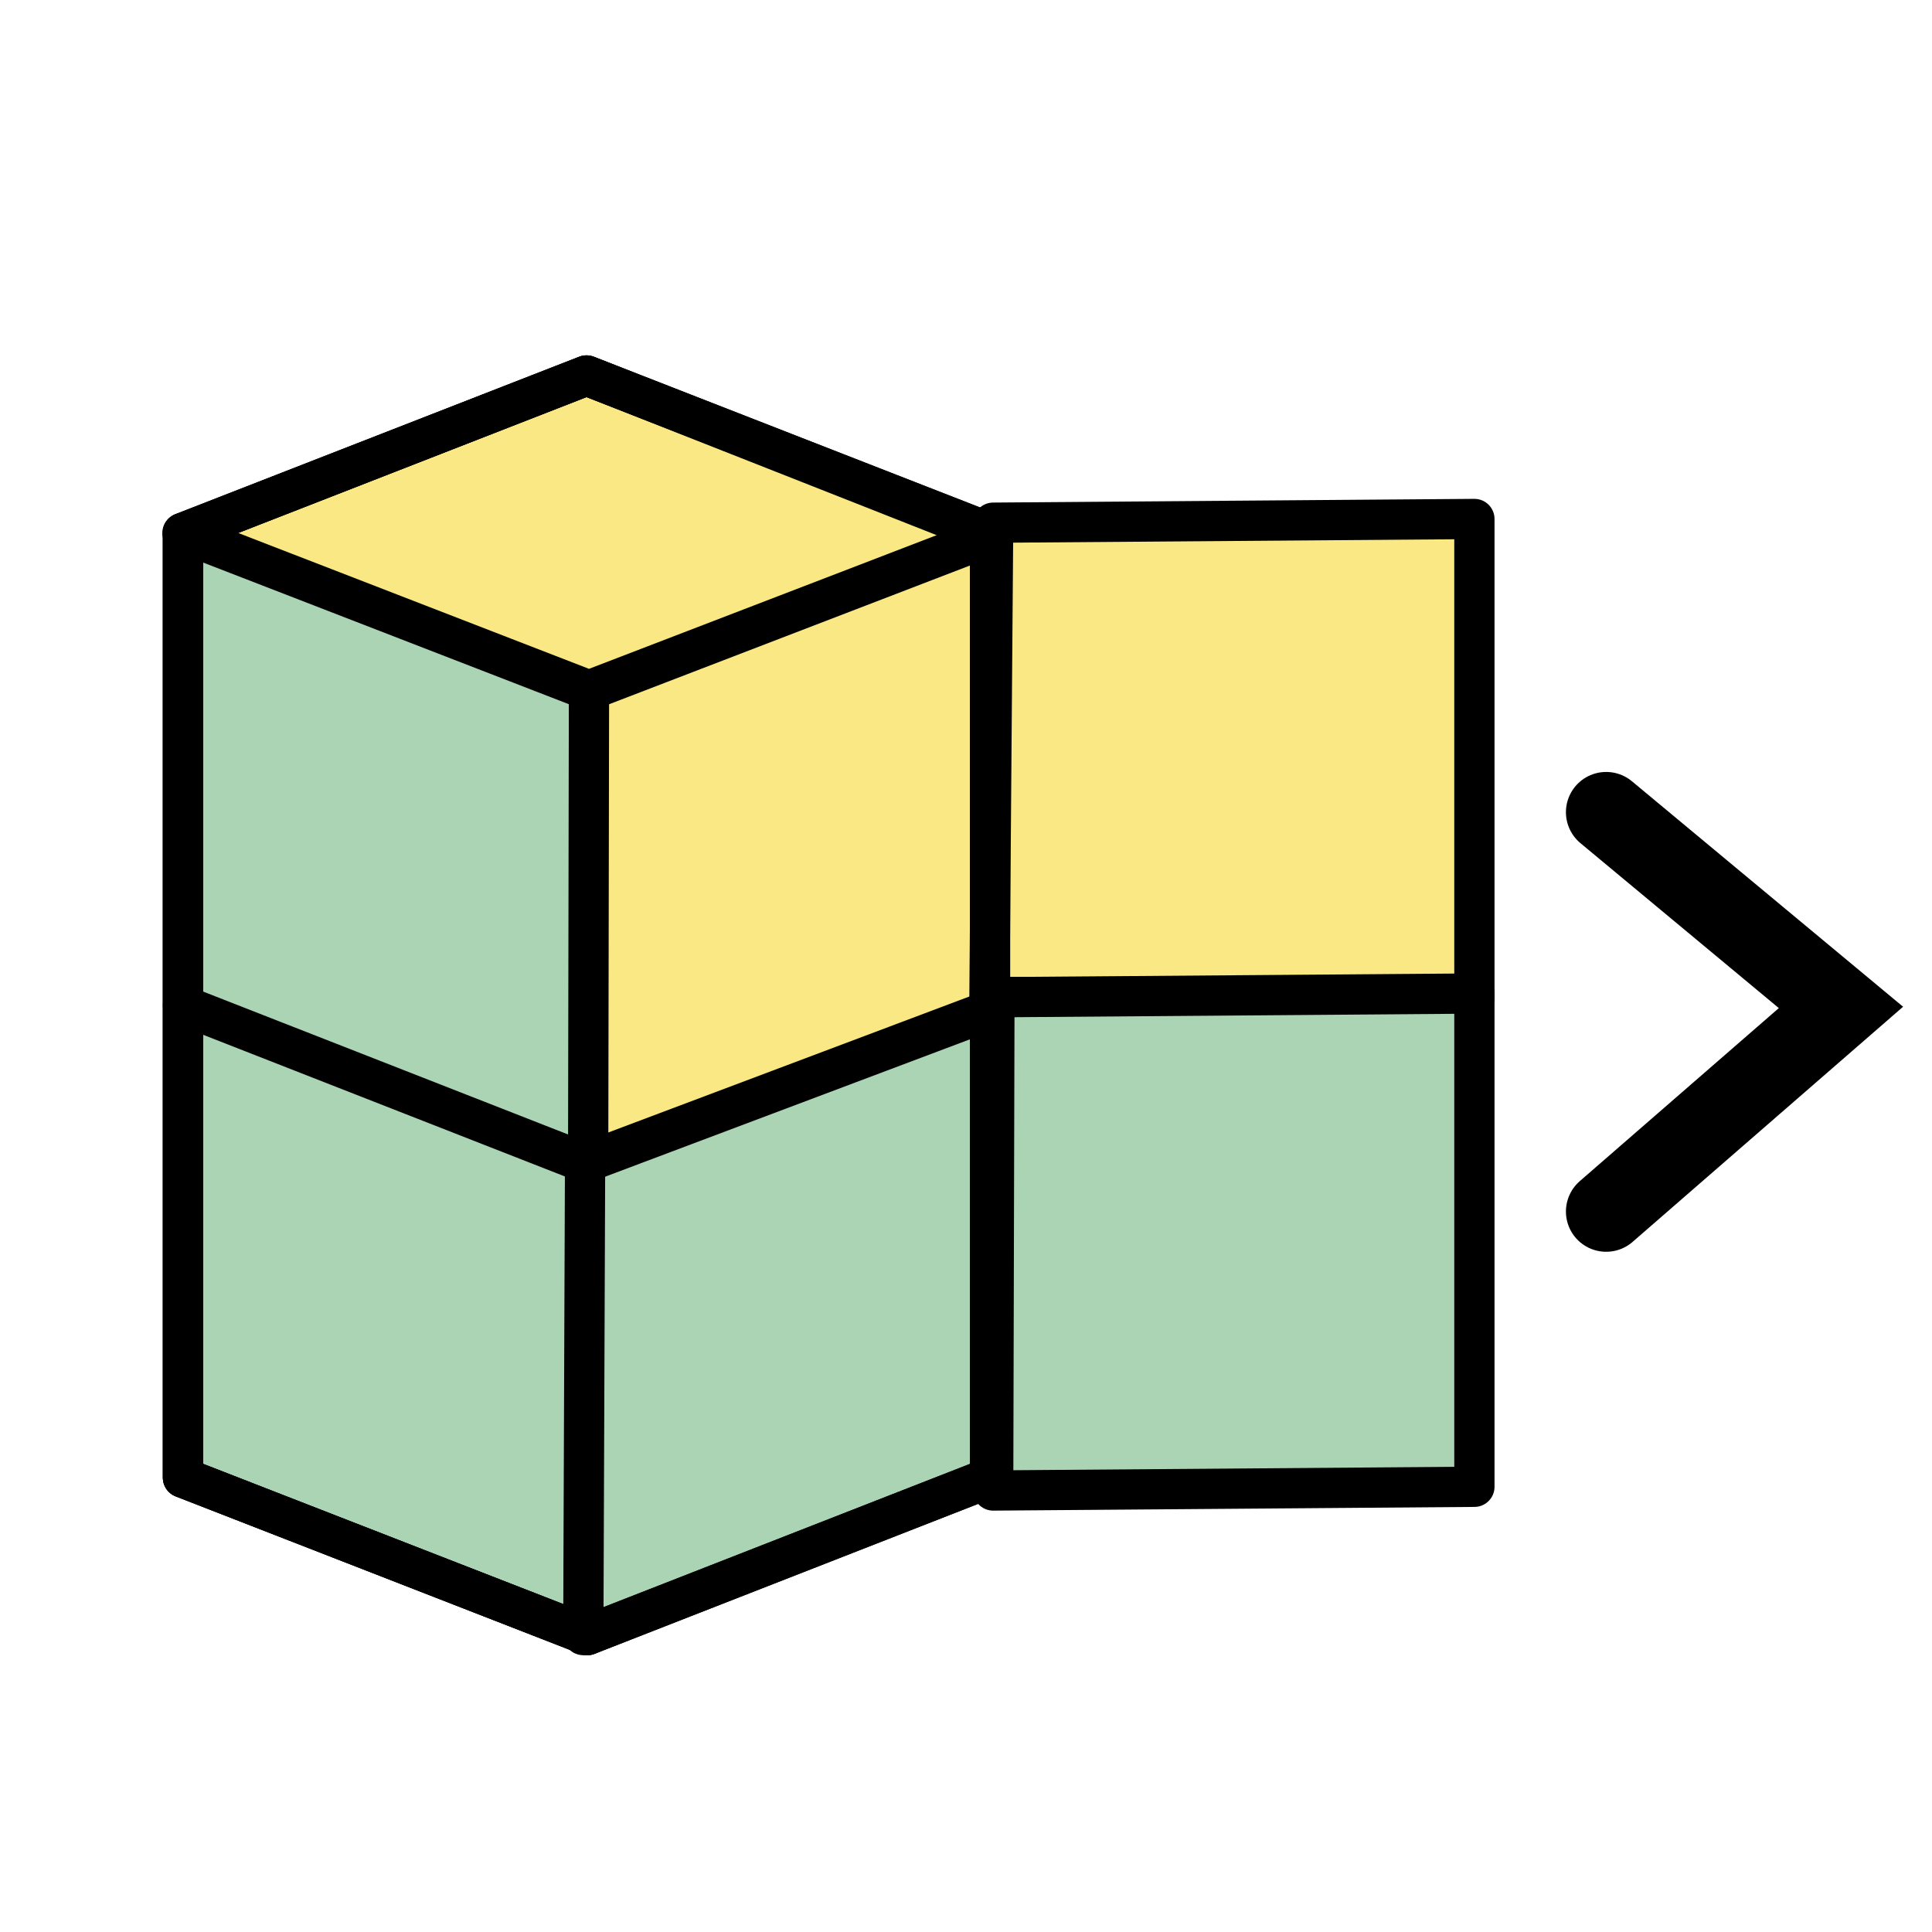
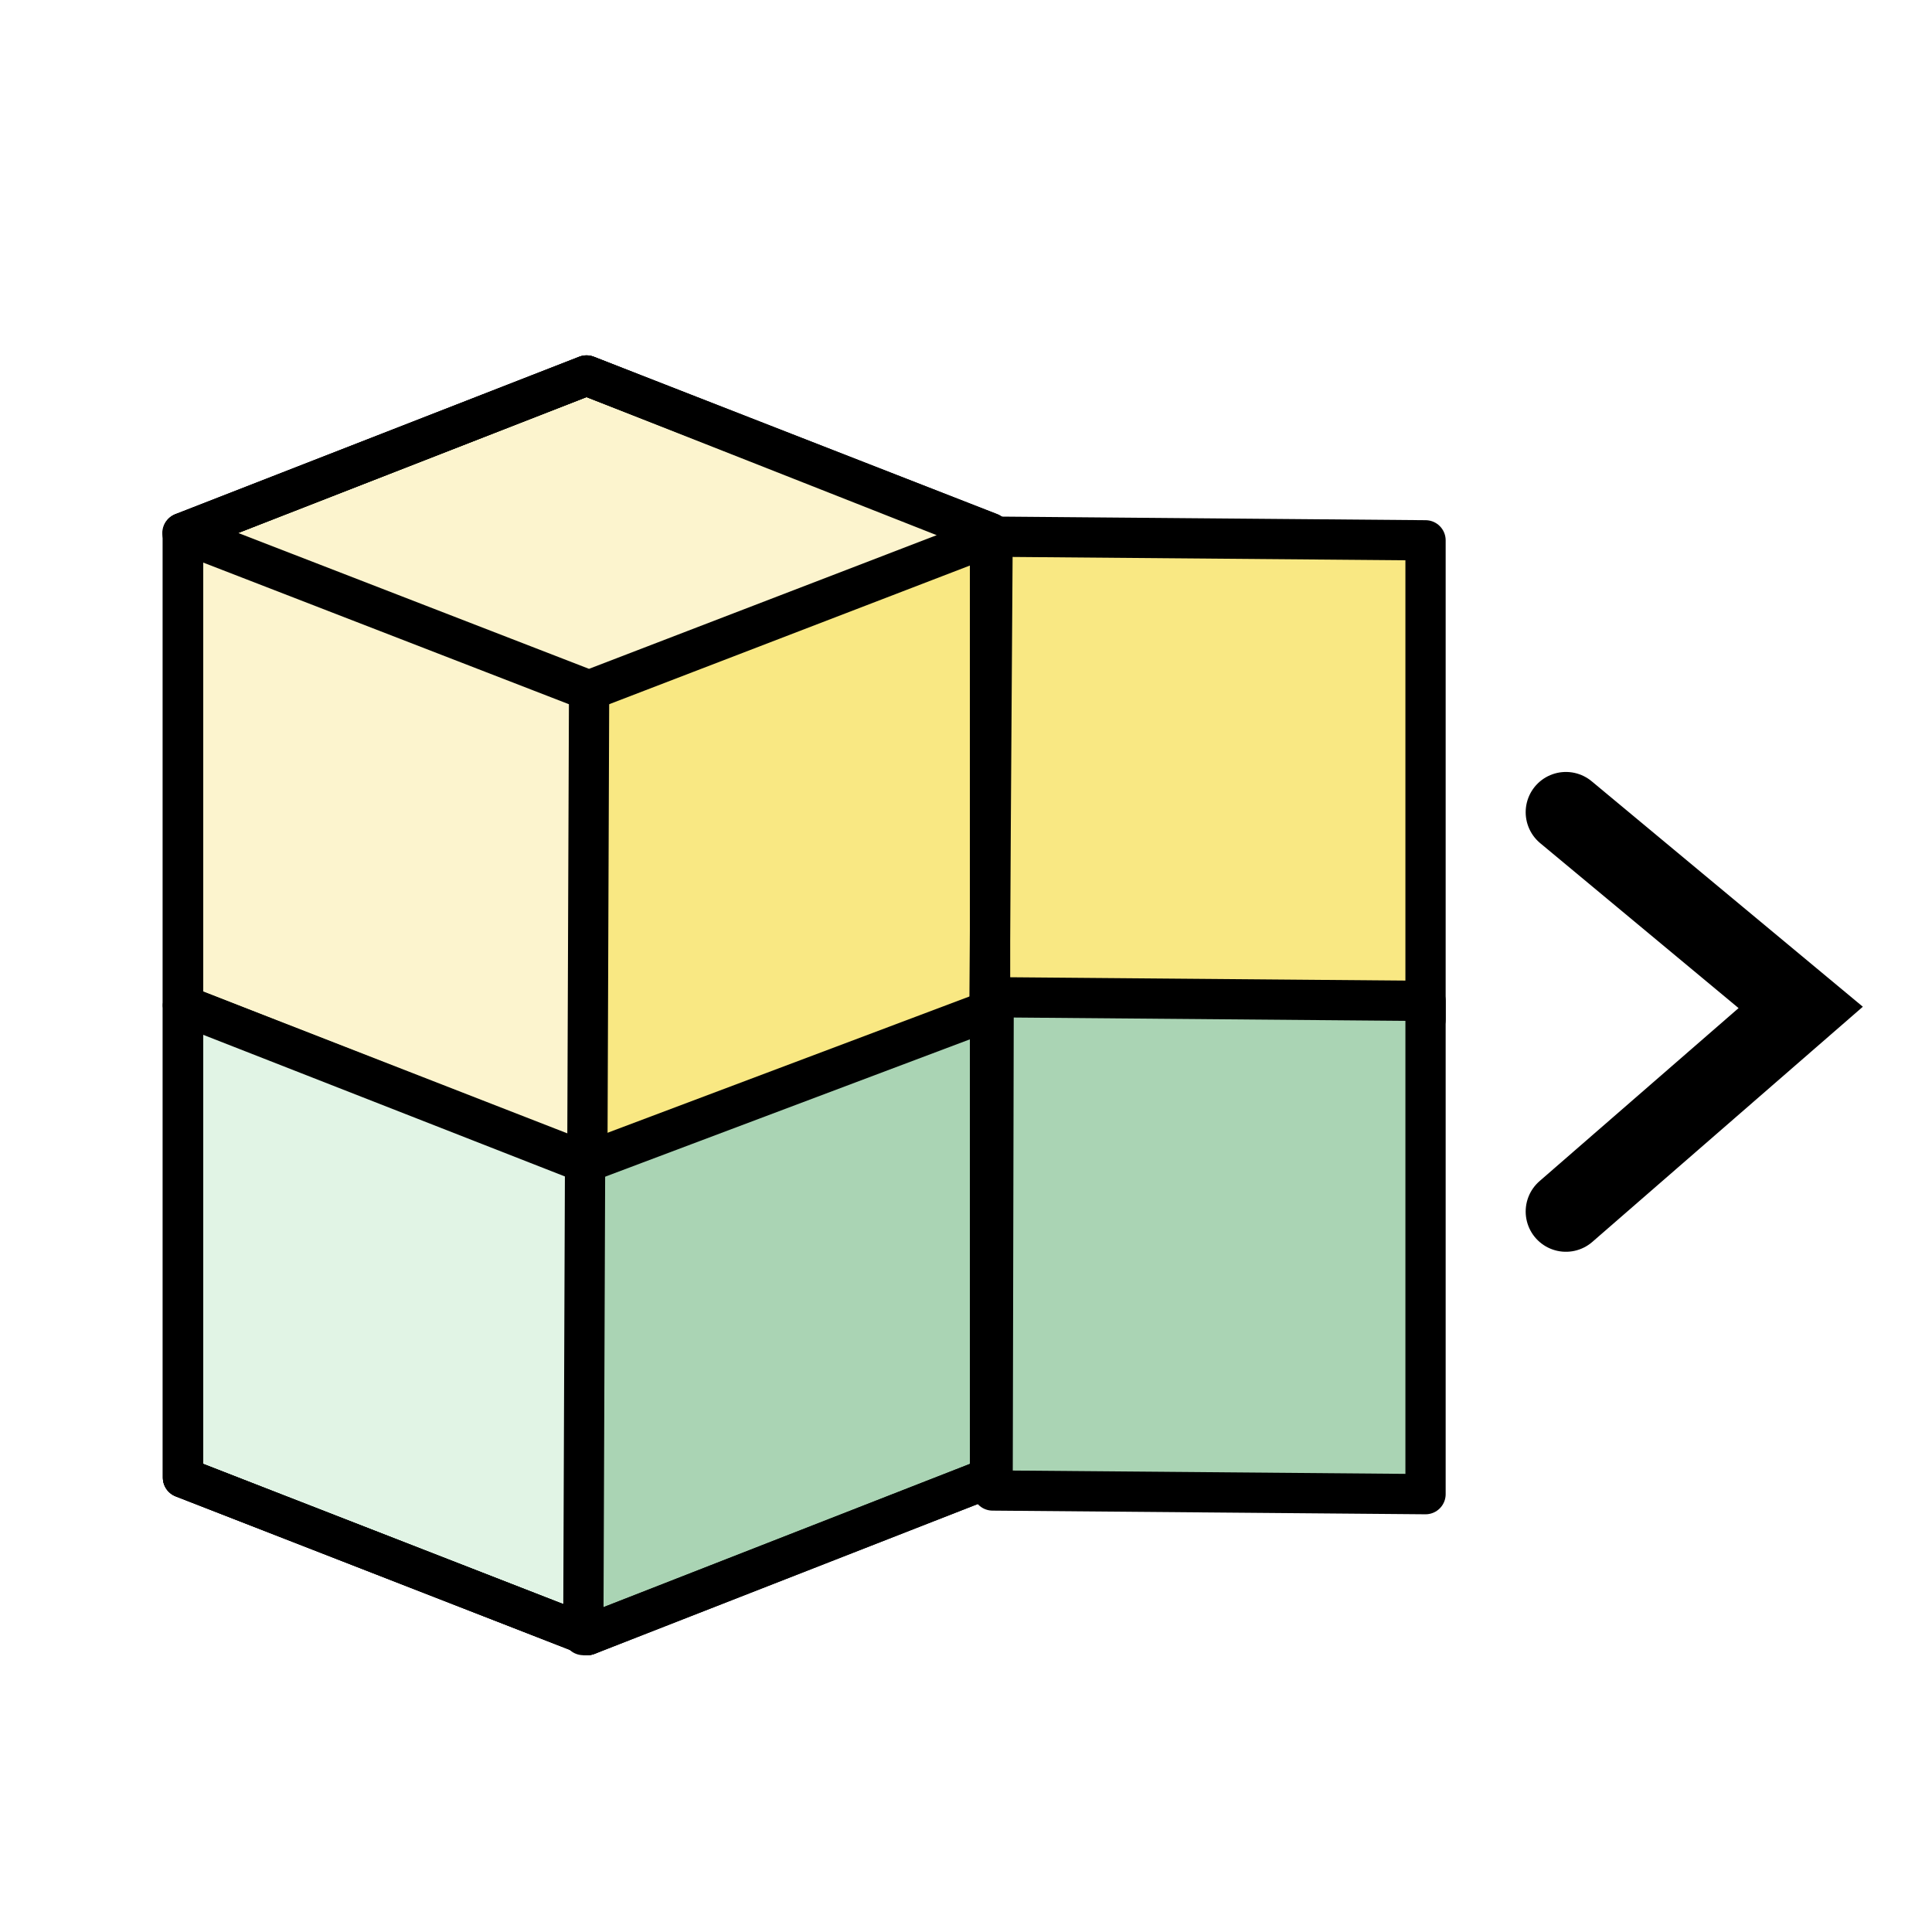
<svg xmlns="http://www.w3.org/2000/svg" width="48" height="48" viewBox="0 0 48 48" version="1.1" id="svg1" xml:space="preserve">
  <defs id="defs1" />
  <g id="DarkThemeEnabledLayer" style="display:inline">
    <path style="fill:#f9e883;fill-opacity:1;stroke:#000000;stroke-width:0.1;stroke-linecap:butt;stroke-linejoin:miter;stroke-dasharray:none;stroke-opacity:1" d="m 14.633,17.153 0.003,11.735 9.562,-3.996 0.001,-11.651" id="path5" />
-     <path style="fill:#aad4b4;fill-opacity:1;stroke:#000000;stroke-width:1px;stroke-linecap:round;stroke-linejoin:round;stroke-opacity:1" d="M 14.633,17.153 14.592,40.623 4.546,36.711 V 13.241" id="path3" />
-     <path style="display:inline;fill:#f9e883;fill-opacity:1;stroke:#000000;stroke-width:1;stroke-linecap:round;stroke-linejoin:round;stroke-dasharray:none;stroke-opacity:1" d="M 4.533,13.241 14.572,9.329 24.65,13.302 14.633,17.153 Z" id="path69" />
+     <path style="display:inline;fill:#fcf4ce;fill-opacity:1;stroke:#000000;stroke-width:1px;stroke-linecap:round;stroke-linejoin:round;stroke-opacity:1" d="m 14.636,17.153 -0.044,11.735 -10.045,-3.912 -4e-6,-11.735" id="path1" />
+     <path style="display:inline;fill:#e1f4e5;fill-opacity:1;stroke:#000000;stroke-width:1px;stroke-linecap:round;stroke-linejoin:round;stroke-opacity:1" d="m 14.636,28.888 -0.044,11.735 -10.045,-3.912 -4e-6,-11.735" id="path3" />
+     <path style="display:inline;fill:#fcf4ce;fill-opacity:1;stroke:#000000;stroke-width:1;stroke-linecap:round;stroke-linejoin:round;stroke-dasharray:none;stroke-opacity:1" d="M 4.533,13.241 14.572,9.329 24.65,13.302 14.633,17.153 Z" id="path69" />
    <path style="fill:#aad4b4;fill-opacity:1;stroke:#000000;stroke-width:0.1;stroke-linecap:butt;stroke-linejoin:miter;stroke-dasharray:none;stroke-opacity:1" d="m 14.636,28.888 -0.044,11.735 9.607,-3.912 V 24.984" id="path6" />
    <path style="display:inline;fill:none;stroke:#000000;stroke-width:1;stroke-linecap:round;stroke-linejoin:round;stroke-dasharray:none;stroke-opacity:1" d="M 4.546,13.241 14.572,9.329 24.598,13.241 V 36.711 L 14.592,40.623 4.546,36.711 Z" id="path64" />
    <path style="display:inline;fill:none;stroke:#000000;stroke-width:1;stroke-linecap:round;stroke-linejoin:round;stroke-dasharray:none;stroke-opacity:1" d="m 14.536,28.888 -0.044,11.735" id="path66" />
    <path style="fill:none;stroke:#000000;stroke-width:1;stroke-linecap:round;stroke-linejoin:round;stroke-dasharray:none;stroke-opacity:1" d="M 24.741,25.045 14.536,28.888 4.546,24.976" id="path88" />
-     <path id="path7" style="display:inline;fill:none;stroke:#000000;stroke-width:2;stroke-linecap:round;stroke-linejoin:miter;stroke-dasharray:none;stroke-opacity:1" d="m 39.905,20.179 5.833,4.85 -5.833,5.071" />
-     <path id="rect16" style="fill:#f9e883;fill-rule:evenodd;stroke:#000000;stroke-linecap:round;stroke-linejoin:round" d="m 24.675,12.986 11.956,-0.092 v 11.904 l -12.048,-0.031 z" />
-     <path id="rect17" style="fill:#aad4b4;fill-rule:evenodd;stroke:#000000;stroke-linecap:round;stroke-linejoin:round" d="m 24.706,24.776 11.925,-0.092 v 12.255 l -11.956,0.092 z" />
+     <path id="path7" style="display:inline;fill:none;stroke:#000000;stroke-width:2;stroke-linecap:round;stroke-linejoin:miter;stroke-dasharray:none;stroke-opacity:1" d="m 38.905,20.179 5.833,4.85 -5.833,5.071" />
+     <path id="rect16" style="fill:#f9e883;fill-rule:evenodd;stroke:#000000;stroke-width:1;stroke-linecap:round;stroke-linejoin:round" d="m 24.661,13.333 10.756,0.091 V 25.328 L 24.583,25.114 Z" />
+     <path id="rect17" style="fill:#aad4b4;fill-rule:evenodd;stroke:#000000;stroke-width:1;stroke-linecap:round;stroke-linejoin:round" d="m 24.687,24.776 10.73,0.091 V 37.122 L 24.661,37.031 Z" />
    <path style="display:none;fill:none;stroke:#000000;stroke-width:1px;stroke-linecap:round;stroke-linejoin:round;stroke-opacity:1" d="m 24.354,39.483 -9.896,-7.727 -9.981,7.77" id="path17" />
    <path style="display:none;fill:none;stroke:#000000;stroke-width:1px;stroke-linecap:round;stroke-linejoin:round;stroke-opacity:1" d="m 4.476,27.967 10.138,-7.902 9.781,7.775" id="path18" />
    <path style="display:inline;fill:none;stroke:#000000;stroke-width:1;stroke-linecap:round;stroke-linejoin:round;stroke-dasharray:none;stroke-opacity:1" d="M 4.546,13.241 14.572,9.329 24.598,13.241 V 36.711 L 14.592,40.623 4.546,36.711 Z" id="path19" />
  </g>
</svg>
